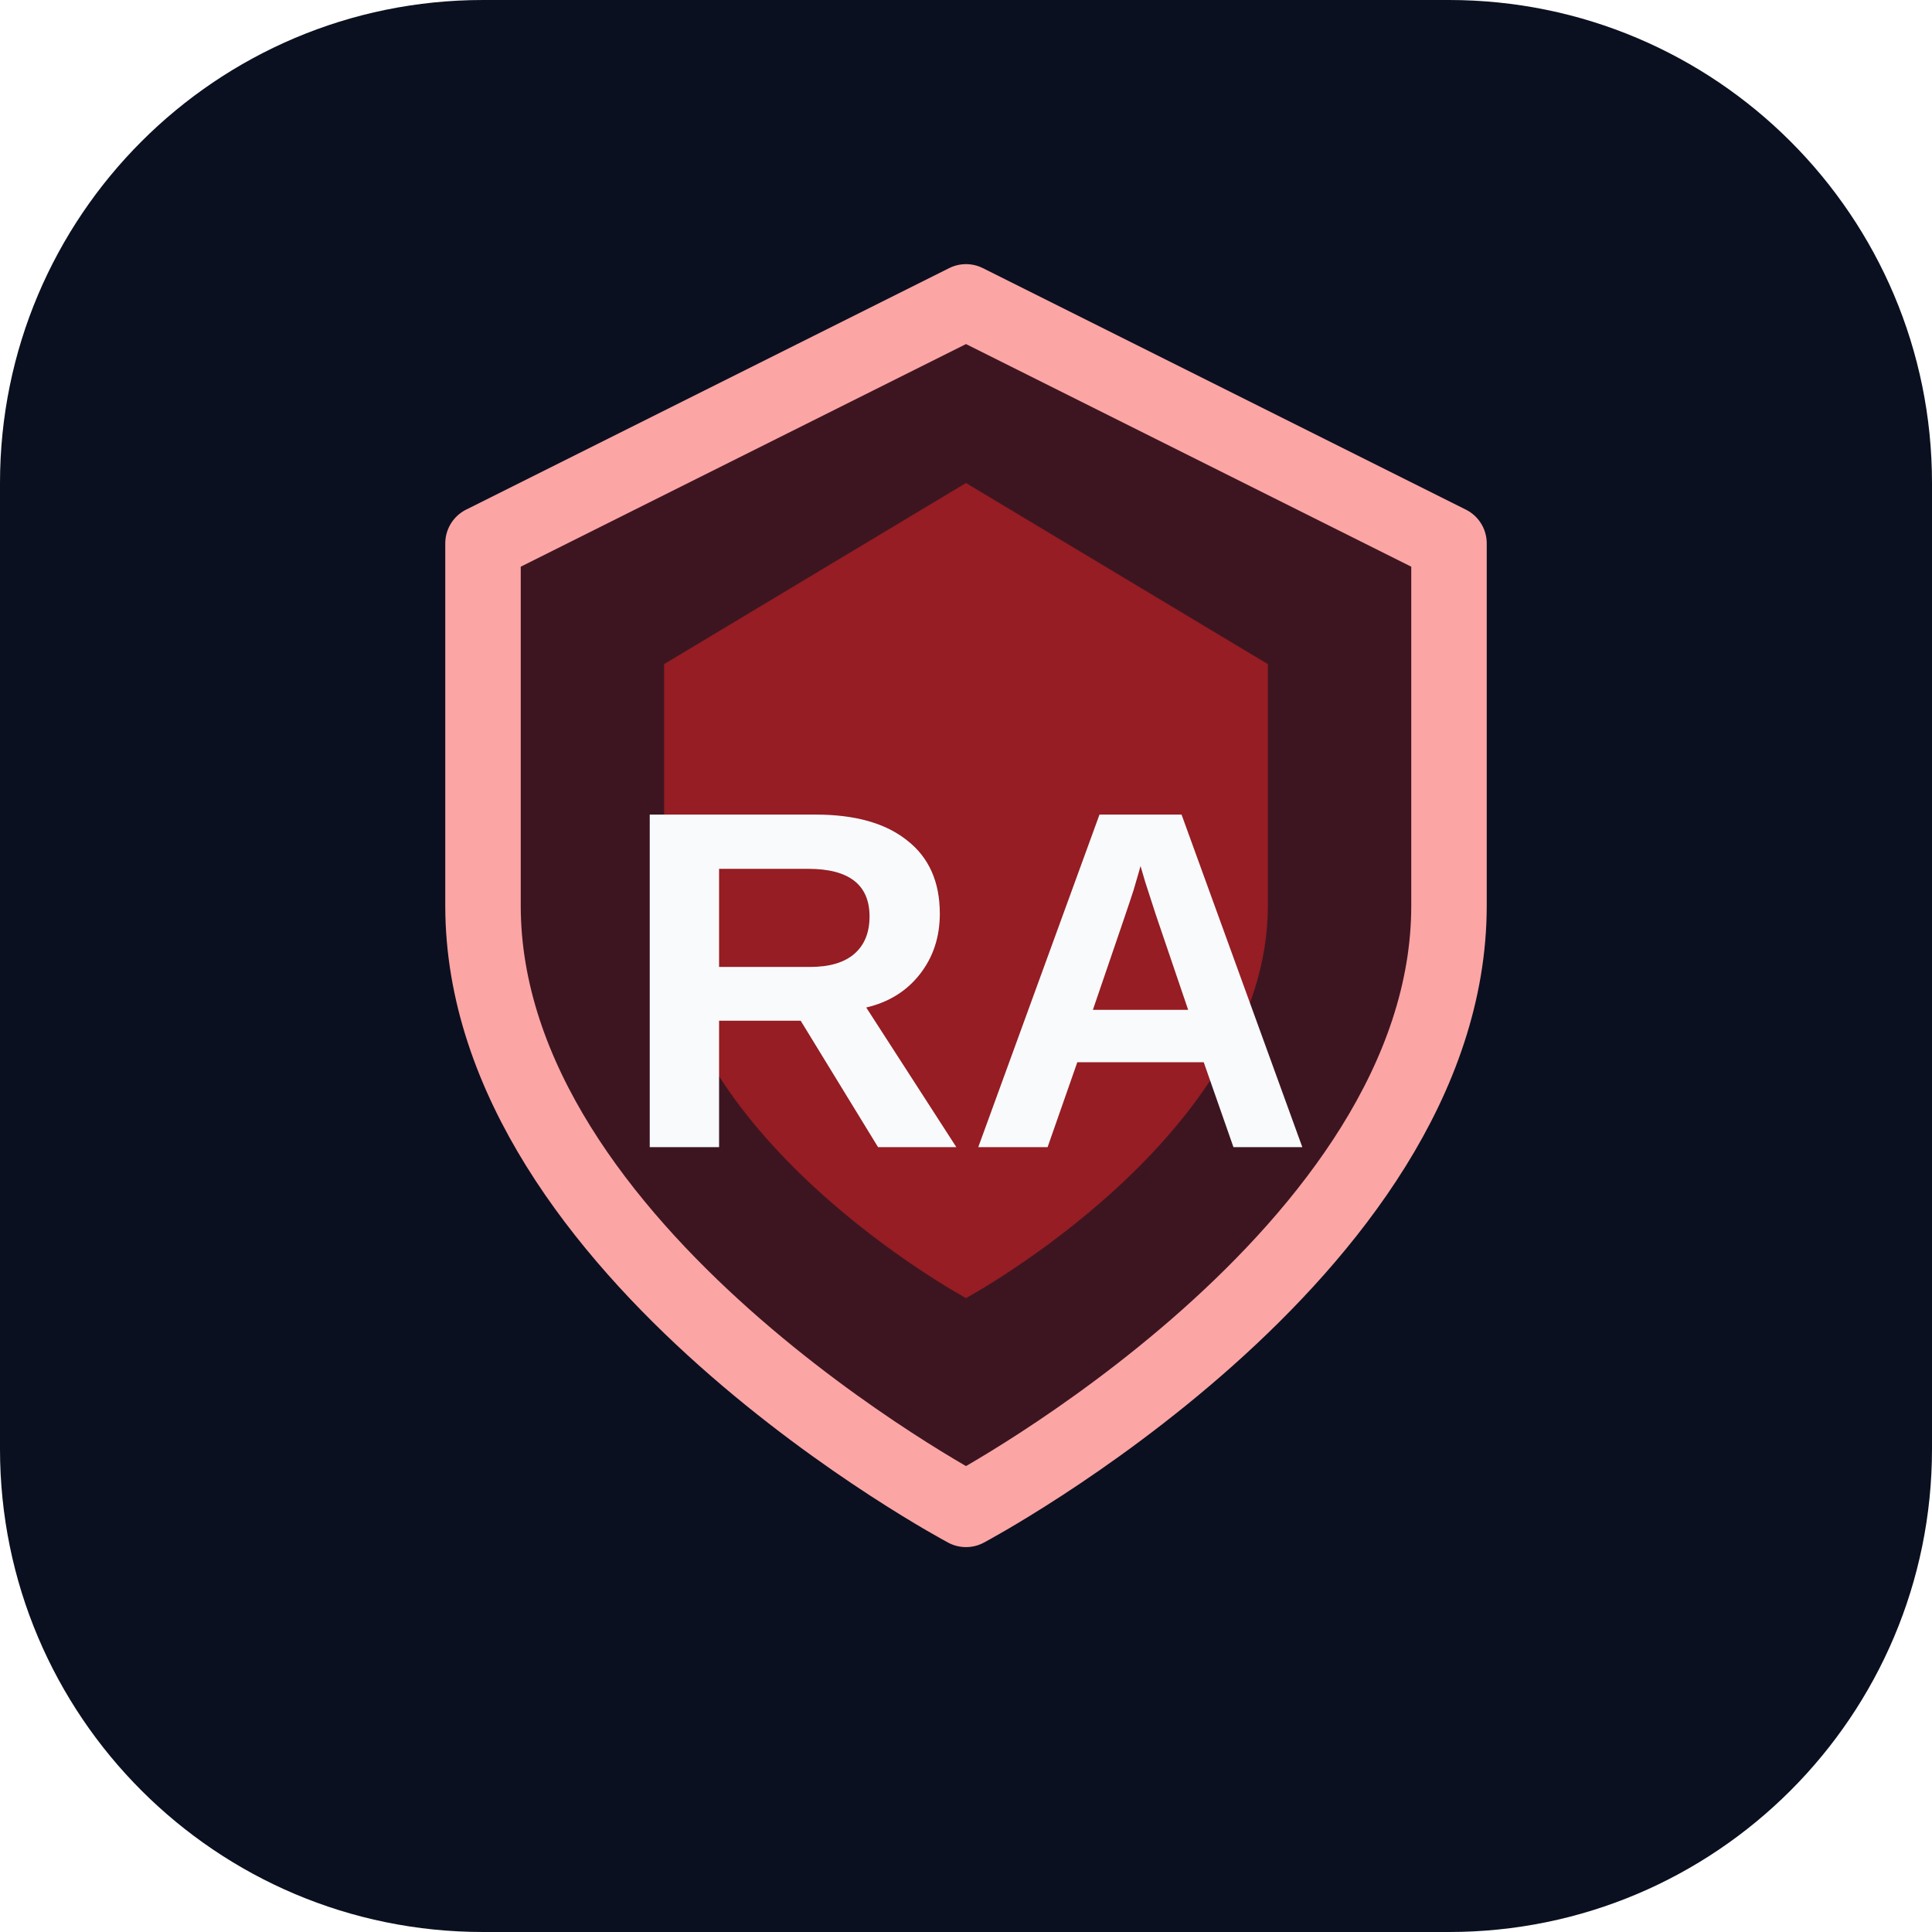
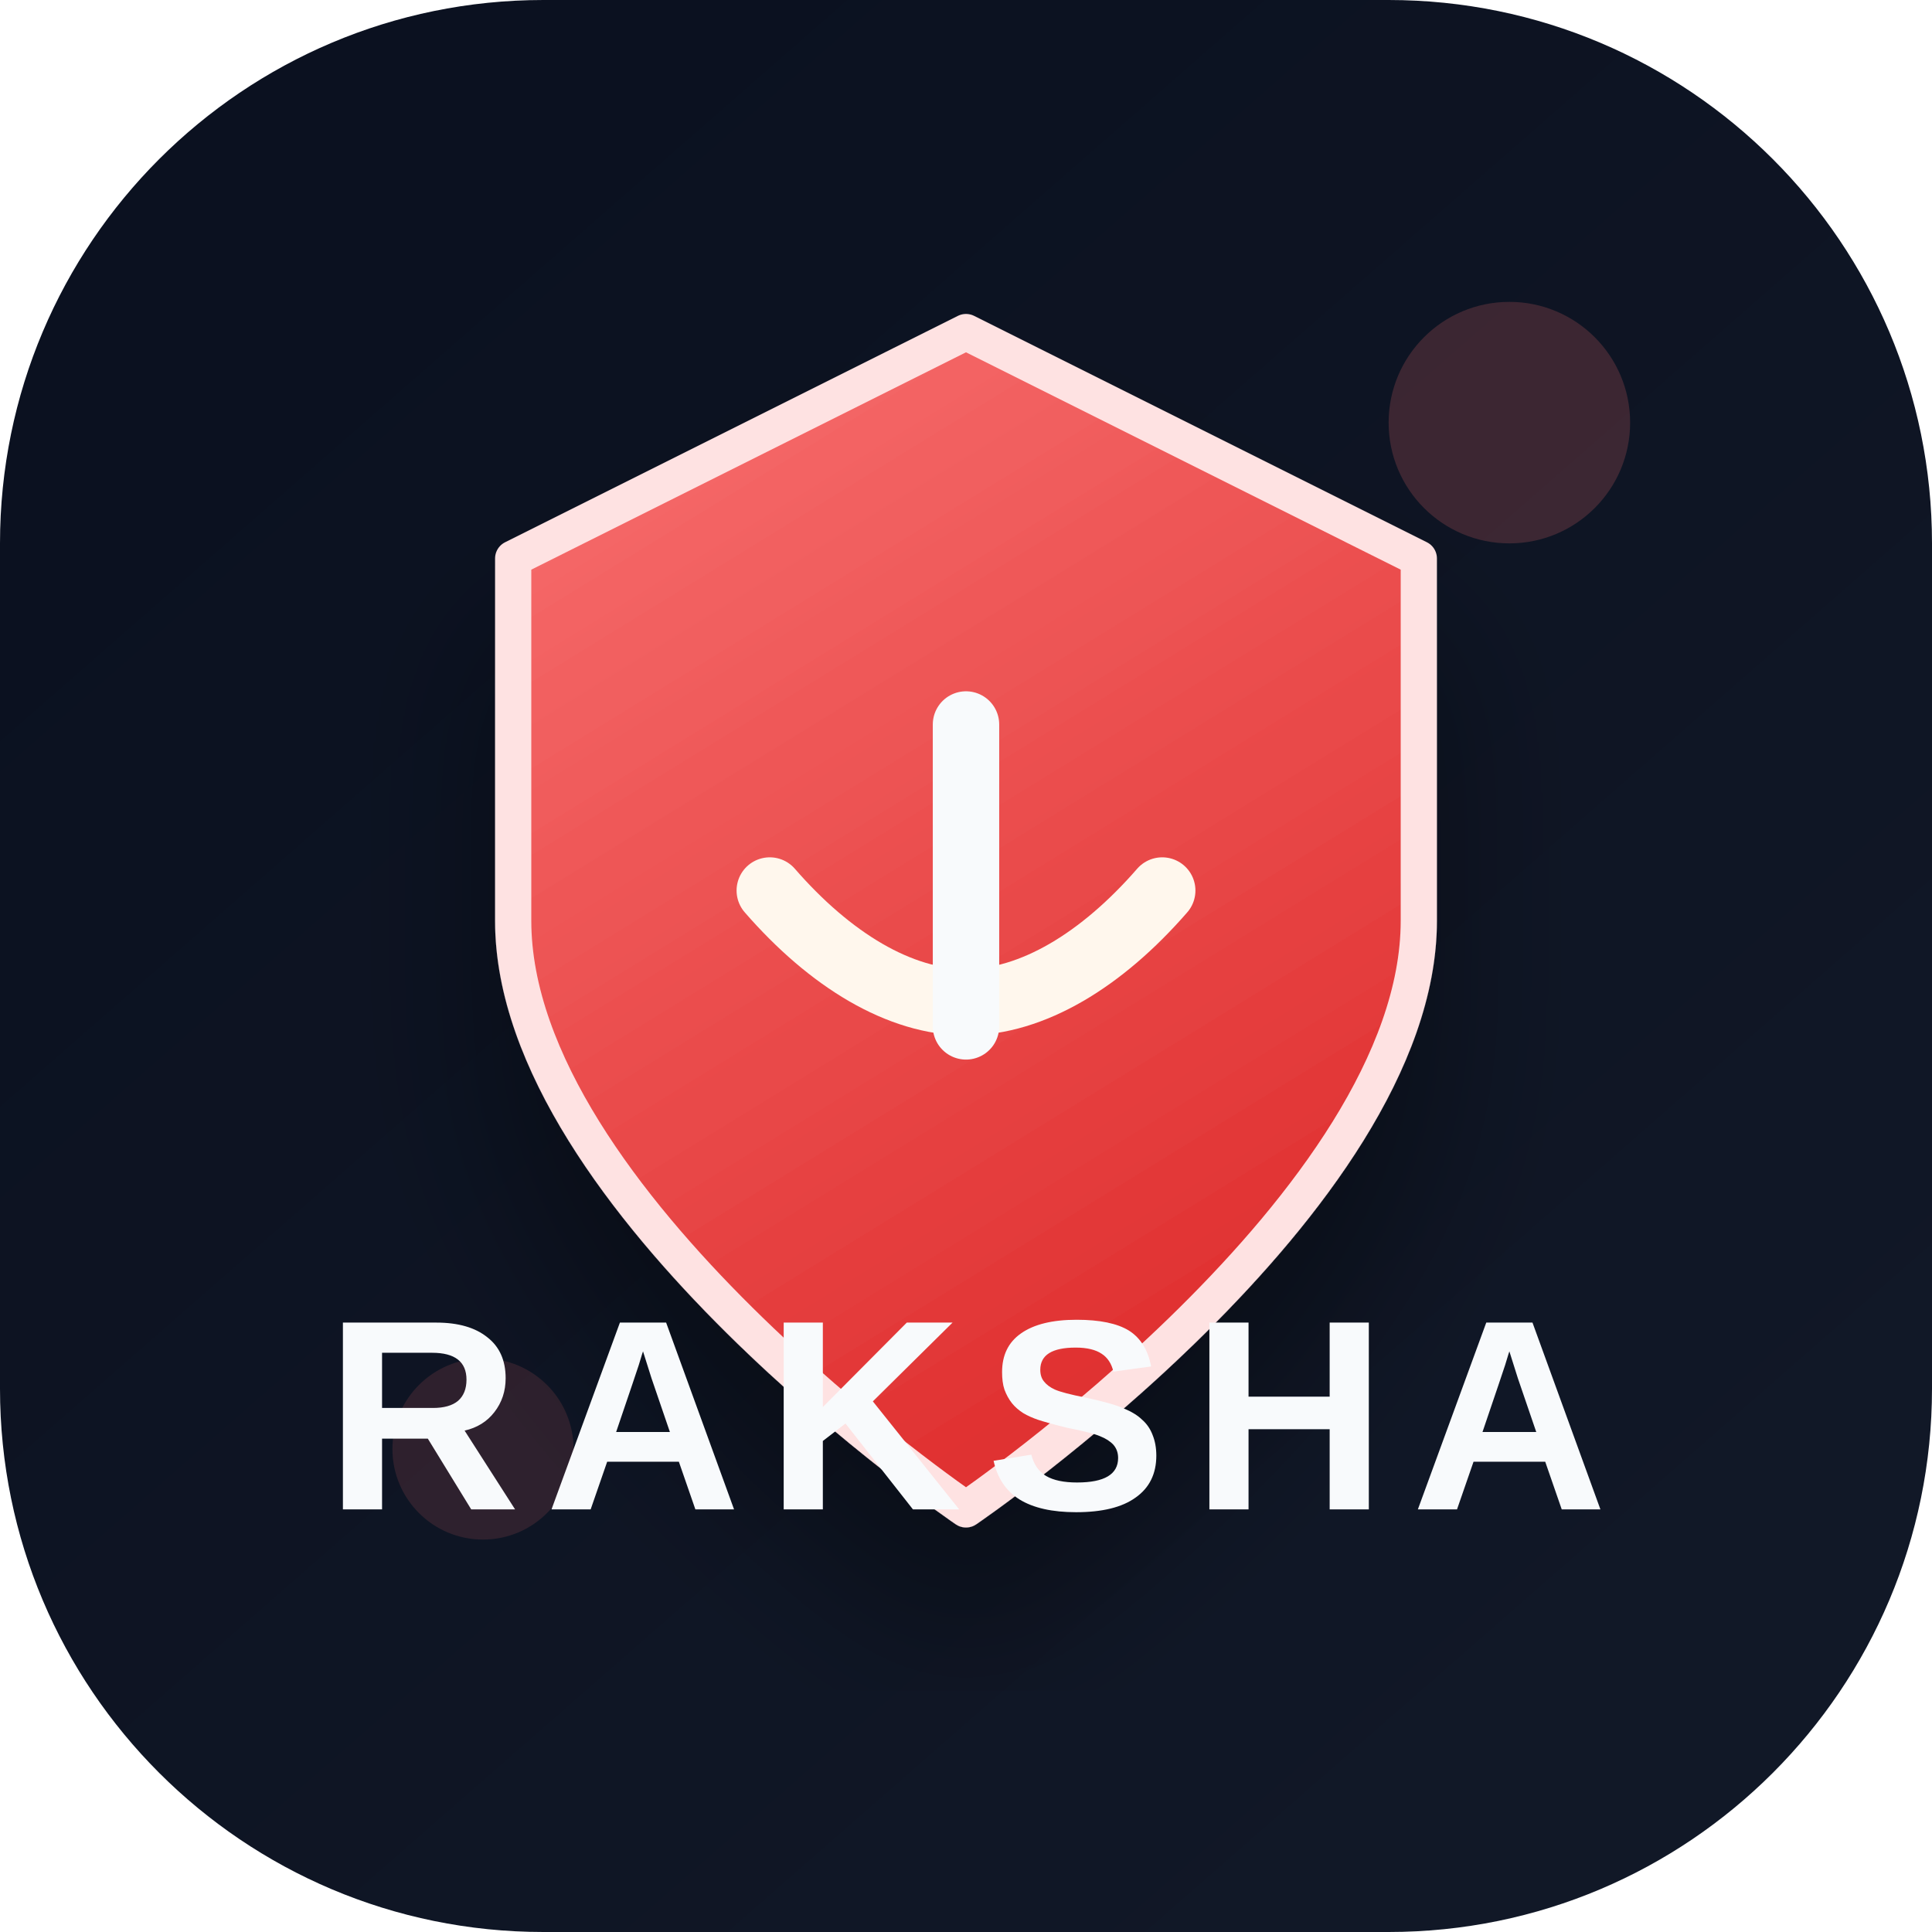
<svg xmlns="http://www.w3.org/2000/svg" width="64" height="64" viewBox="0 0 64 64" fill="none">
-   <rect width="64" height="64" rx="16" fill="#0B1020" />
-   <path d="M32 10L48 18V30C48 41.5 32 50 32 50C32 50 16 41.5 16 30V18L32 10Z" fill="#DC2626" fill-opacity="0.24" />
-   <path d="M32 10L48 18V30C48 41.5 32 50 32 50C32 50 16 41.5 16 30V18L32 10Z" stroke="#FCA5A5" stroke-width="2.5" stroke-linejoin="round" />
-   <path d="M32 16L42 22V30C42 37.6 32 43 32 43C32 43 22 37.6 22 30V22L32 16Z" fill="#DC2626" fill-opacity="0.55" />
-   <text x="32" y="38" text-anchor="middle" fill="#F8FAFC" font-family="Arial, Helvetica, sans-serif" font-size="16" font-weight="700">RA</text>
+   <defs>
+     <linearGradient id="bg" x1="12" y1="8" x2="54" y2="56" gradientUnits="userSpaceOnUse">
+       <stop stop-color="#0B1120" />
+       <stop offset="1" stop-color="#111827" />
+     </linearGradient>
+     <linearGradient id="shield" x1="20" y1="10" x2="44" y2="49" gradientUnits="userSpaceOnUse">
+       <stop stop-color="#F87171" />
+       <stop offset="1" stop-color="#DC2626" />
+     </linearGradient>
+     <filter id="shadow" x="8" y="8" width="48" height="48" filterUnits="userSpaceOnUse" color-interpolation-filters="sRGB">
+       <feDropShadow dx="0" dy="4" stdDeviation="2.5" flood-color="#000" flood-opacity="0.35" />
+     </filter>
+   </defs>
+   <rect width="64" height="64" rx="18" fill="url(#bg)" />
+   <circle cx="50" cy="14" r="4" fill="#F87171" fill-opacity="0.2" />
+   <circle cx="16" cy="48" r="3" fill="#F87171" fill-opacity="0.14" />
+   <g filter="url(#shadow)">
+     <path d="M32 11L47 18.5V30.5C47 39.8 32 50 32 50C32 50 17 39.8 17 30.5V18.5L32 11Z" fill="url(#shield)" />
+     <path d="M32 11L47 18.5V30.5C47 39.8 32 50 32 50C32 50 17 39.8 17 30.5V18.5L32 11Z" stroke="#FEE2E2" stroke-width="1.2" stroke-linejoin="round" />
+     <path d="M25.5 29.5C27.5 31.8 29.8 33.2 32 33.2C34.2 33.2 36.5 31.8 38.5 29.5" stroke="#FFF7ED" stroke-width="2.2" stroke-linecap="round" stroke-linejoin="round" />
+     <path d="M32 24V34" stroke="#F8FAFC" stroke-width="2.2" stroke-linecap="round" />
+   </g>
+   <text x="32" y="50" text-anchor="middle" fill="#F8FAFC" font-family="Arial, Helvetica, sans-serif" font-size="9" font-weight="700" letter-spacing="0.8">RAKSHA</text>
</svg>
